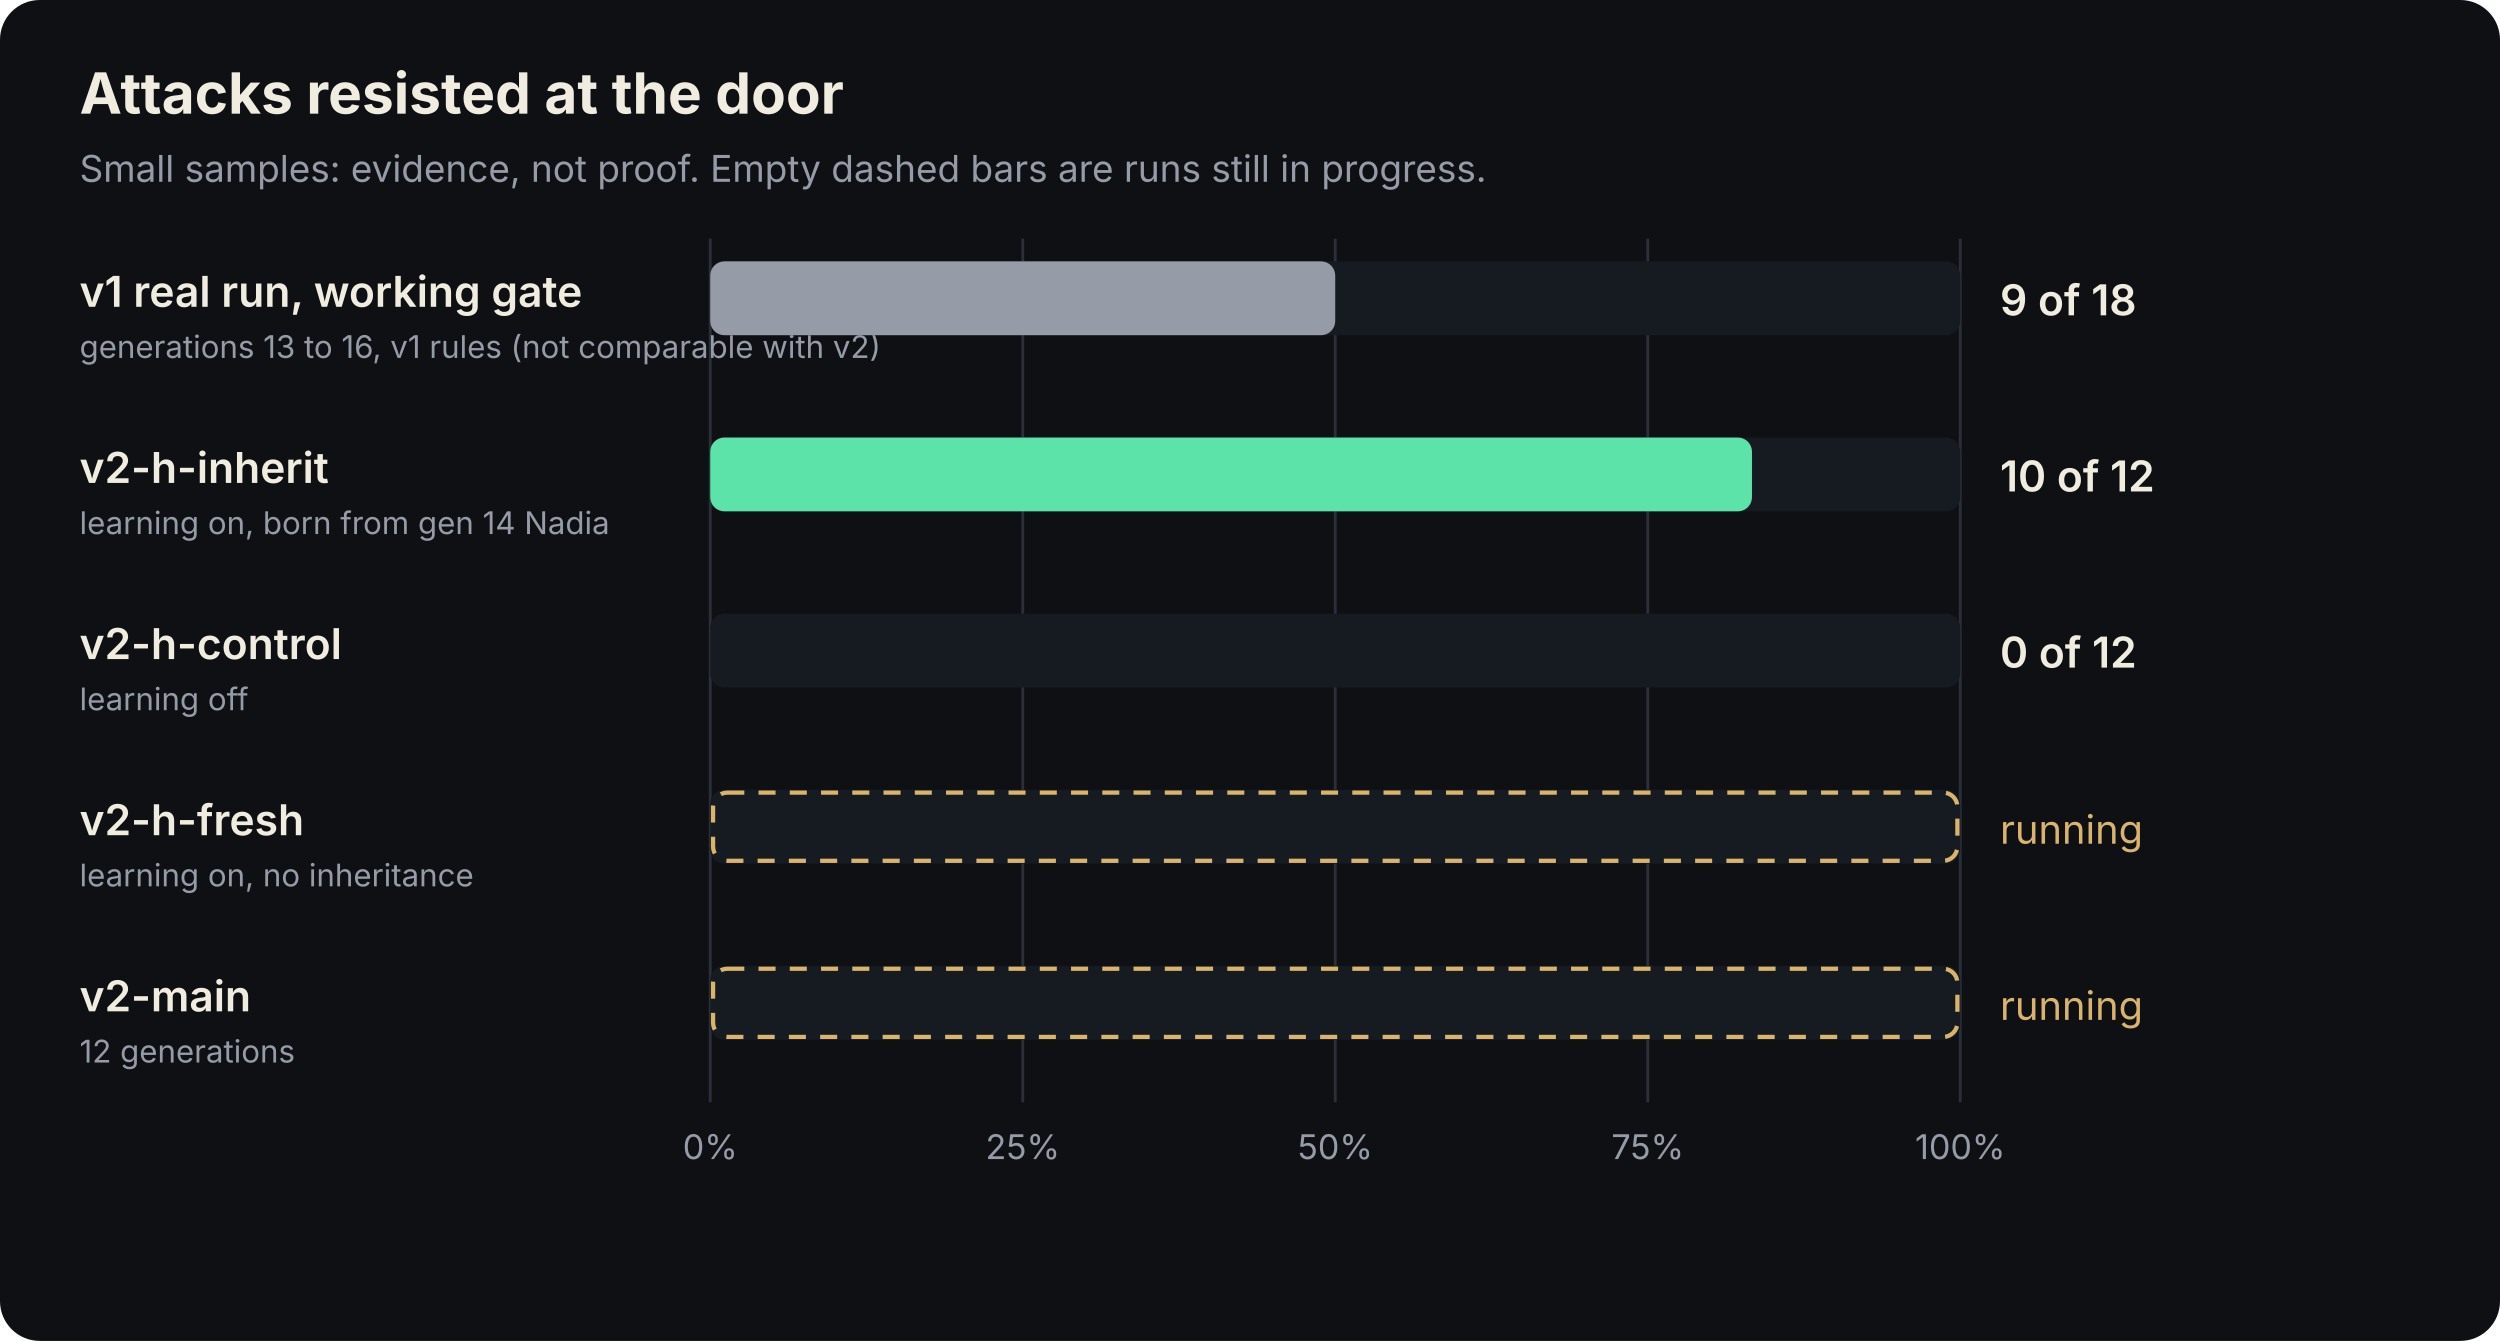
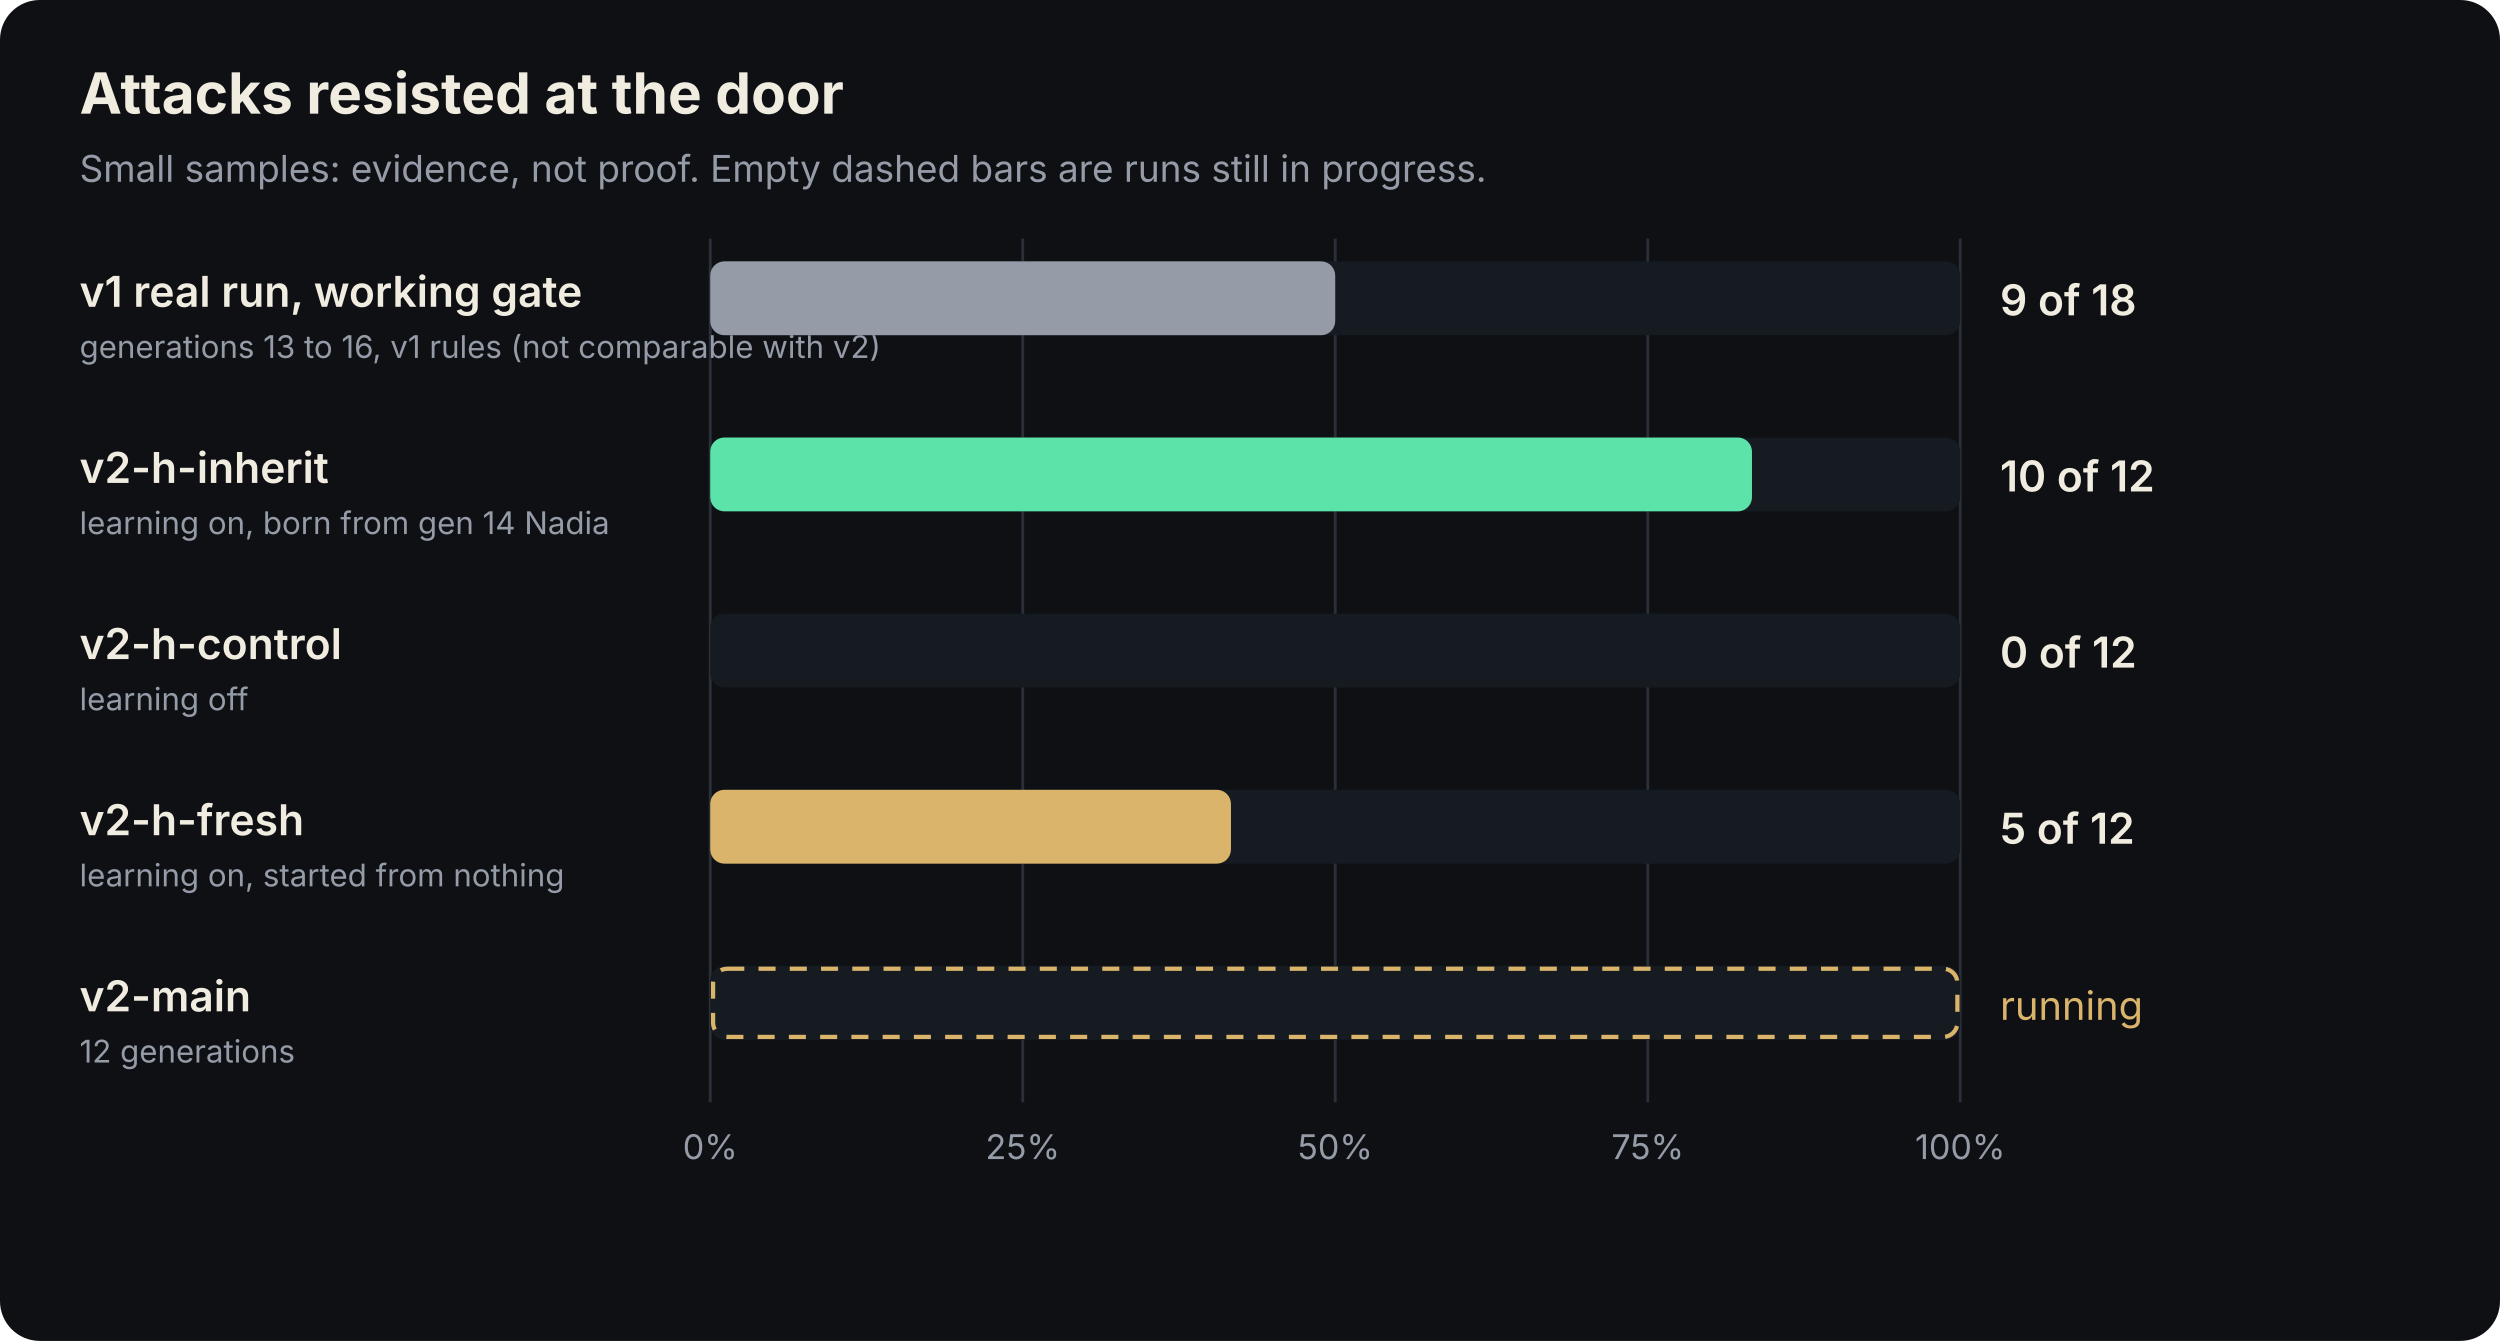
<svg xmlns="http://www.w3.org/2000/svg" viewBox="0 0 880 472" width="880" height="472" role="img" aria-labelledby="t d" font-family="Inter, Segoe UI, Helvetica, Arial, sans-serif">
  <rect width="880" height="472" rx="14" fill="#0e1014" />
  <text x="28" y="40" fill="#f1ece0" font-size="20" font-weight="700">Attacks resisted at the door</text>
  <text x="28" y="64" fill="#959ca8" font-size="13">Small samples: evidence, not proof. Empty dashed bars are runs still in progress.</text>
  <line x1="250.0" y1="84" x2="250.0" y2="388" stroke="#2a2f3a" stroke-width="1" />
  <text x="250.0" y="408" fill="#959ca8" font-size="12" text-anchor="middle">0%</text>
  <line x1="360.0" y1="84" x2="360.0" y2="388" stroke="#2a2f3a" stroke-width="1" />
  <text x="360.0" y="408" fill="#959ca8" font-size="12" text-anchor="middle">25%</text>
  <line x1="470.0" y1="84" x2="470.0" y2="388" stroke="#2a2f3a" stroke-width="1" />
  <text x="470.0" y="408" fill="#959ca8" font-size="12" text-anchor="middle">50%</text>
  <line x1="580.0" y1="84" x2="580.0" y2="388" stroke="#2a2f3a" stroke-width="1" />
  <text x="580.0" y="408" fill="#959ca8" font-size="12" text-anchor="middle">75%</text>
  <line x1="690.0" y1="84" x2="690.0" y2="388" stroke="#2a2f3a" stroke-width="1" />
  <text x="690.0" y="408" fill="#959ca8" font-size="12" text-anchor="middle">100%</text>
  <text x="28" y="108" fill="#f1ece0" font-size="15" font-weight="600">v1 real run, working gate</text>
  <text x="28" y="126" fill="#959ca8" font-size="11">generations 13 to 16, v1 rules (not comparable with v2)</text>
  <rect x="250" y="92" width="440" height="26" rx="5" fill="#161a21" />
  <rect x="250" y="92" width="220.0" height="26" rx="5" fill="#959ca8" />
  <text x="704" y="111" fill="#f1ece0" font-size="15" font-weight="600">9 of 18</text>
  <text x="28" y="170" fill="#f1ece0" font-size="15" font-weight="600">v2-h-inherit</text>
  <text x="28" y="188" fill="#959ca8" font-size="11">learning on, born from gen 14 Nadia</text>
  <rect x="250" y="154" width="440" height="26" rx="5" fill="#161a21" />
  <rect x="250" y="154" width="366.7" height="26" rx="5" fill="#5be3a9" />
  <text x="704" y="173" fill="#f1ece0" font-size="15" font-weight="600">10 of 12</text>
  <text x="28" y="232" fill="#f1ece0" font-size="15" font-weight="600">v2-h-control</text>
  <text x="28" y="250" fill="#959ca8" font-size="11">learning off</text>
  <rect x="250" y="216" width="440" height="26" rx="5" fill="#161a21" />
  <text x="704" y="235" fill="#f1ece0" font-size="15" font-weight="600">0 of 12</text>
  <text x="28" y="294" fill="#f1ece0" font-size="15" font-weight="600">v2-h-fresh</text>
-   <text x="28" y="312" fill="#959ca8" font-size="11">learning on, no inheritance</text>
+   <text x="28" y="312" fill="#959ca8" font-size="11">learning on, started from nothing</text>
  <rect x="250" y="278" width="440" height="26" rx="5" fill="#161a21" />
-   <rect x="251" y="279" width="438" height="24" rx="5" fill="none" stroke="#d9b46a" stroke-width="1.5" stroke-dasharray="6 5" />
-   <text x="704" y="297" fill="#d9b46a" font-size="14">running</text>
+   <rect x="250" y="278" width="183.3" height="26" rx="5" fill="#d9b46a" />
+   <text x="704" y="297" fill="#f1ece0" font-size="15" font-weight="600">5 of 12</text>
  <text x="28" y="356" fill="#f1ece0" font-size="15" font-weight="600">v2-main</text>
  <text x="28" y="374" fill="#959ca8" font-size="11">12 generations</text>
  <rect x="250" y="340" width="440" height="26" rx="5" fill="#161a21" />
  <rect x="251" y="341" width="438" height="24" rx="5" fill="none" stroke="#d9b46a" stroke-width="1.5" stroke-dasharray="6 5" />
  <text x="704" y="359" fill="#d9b46a" font-size="14">running</text>
</svg>
